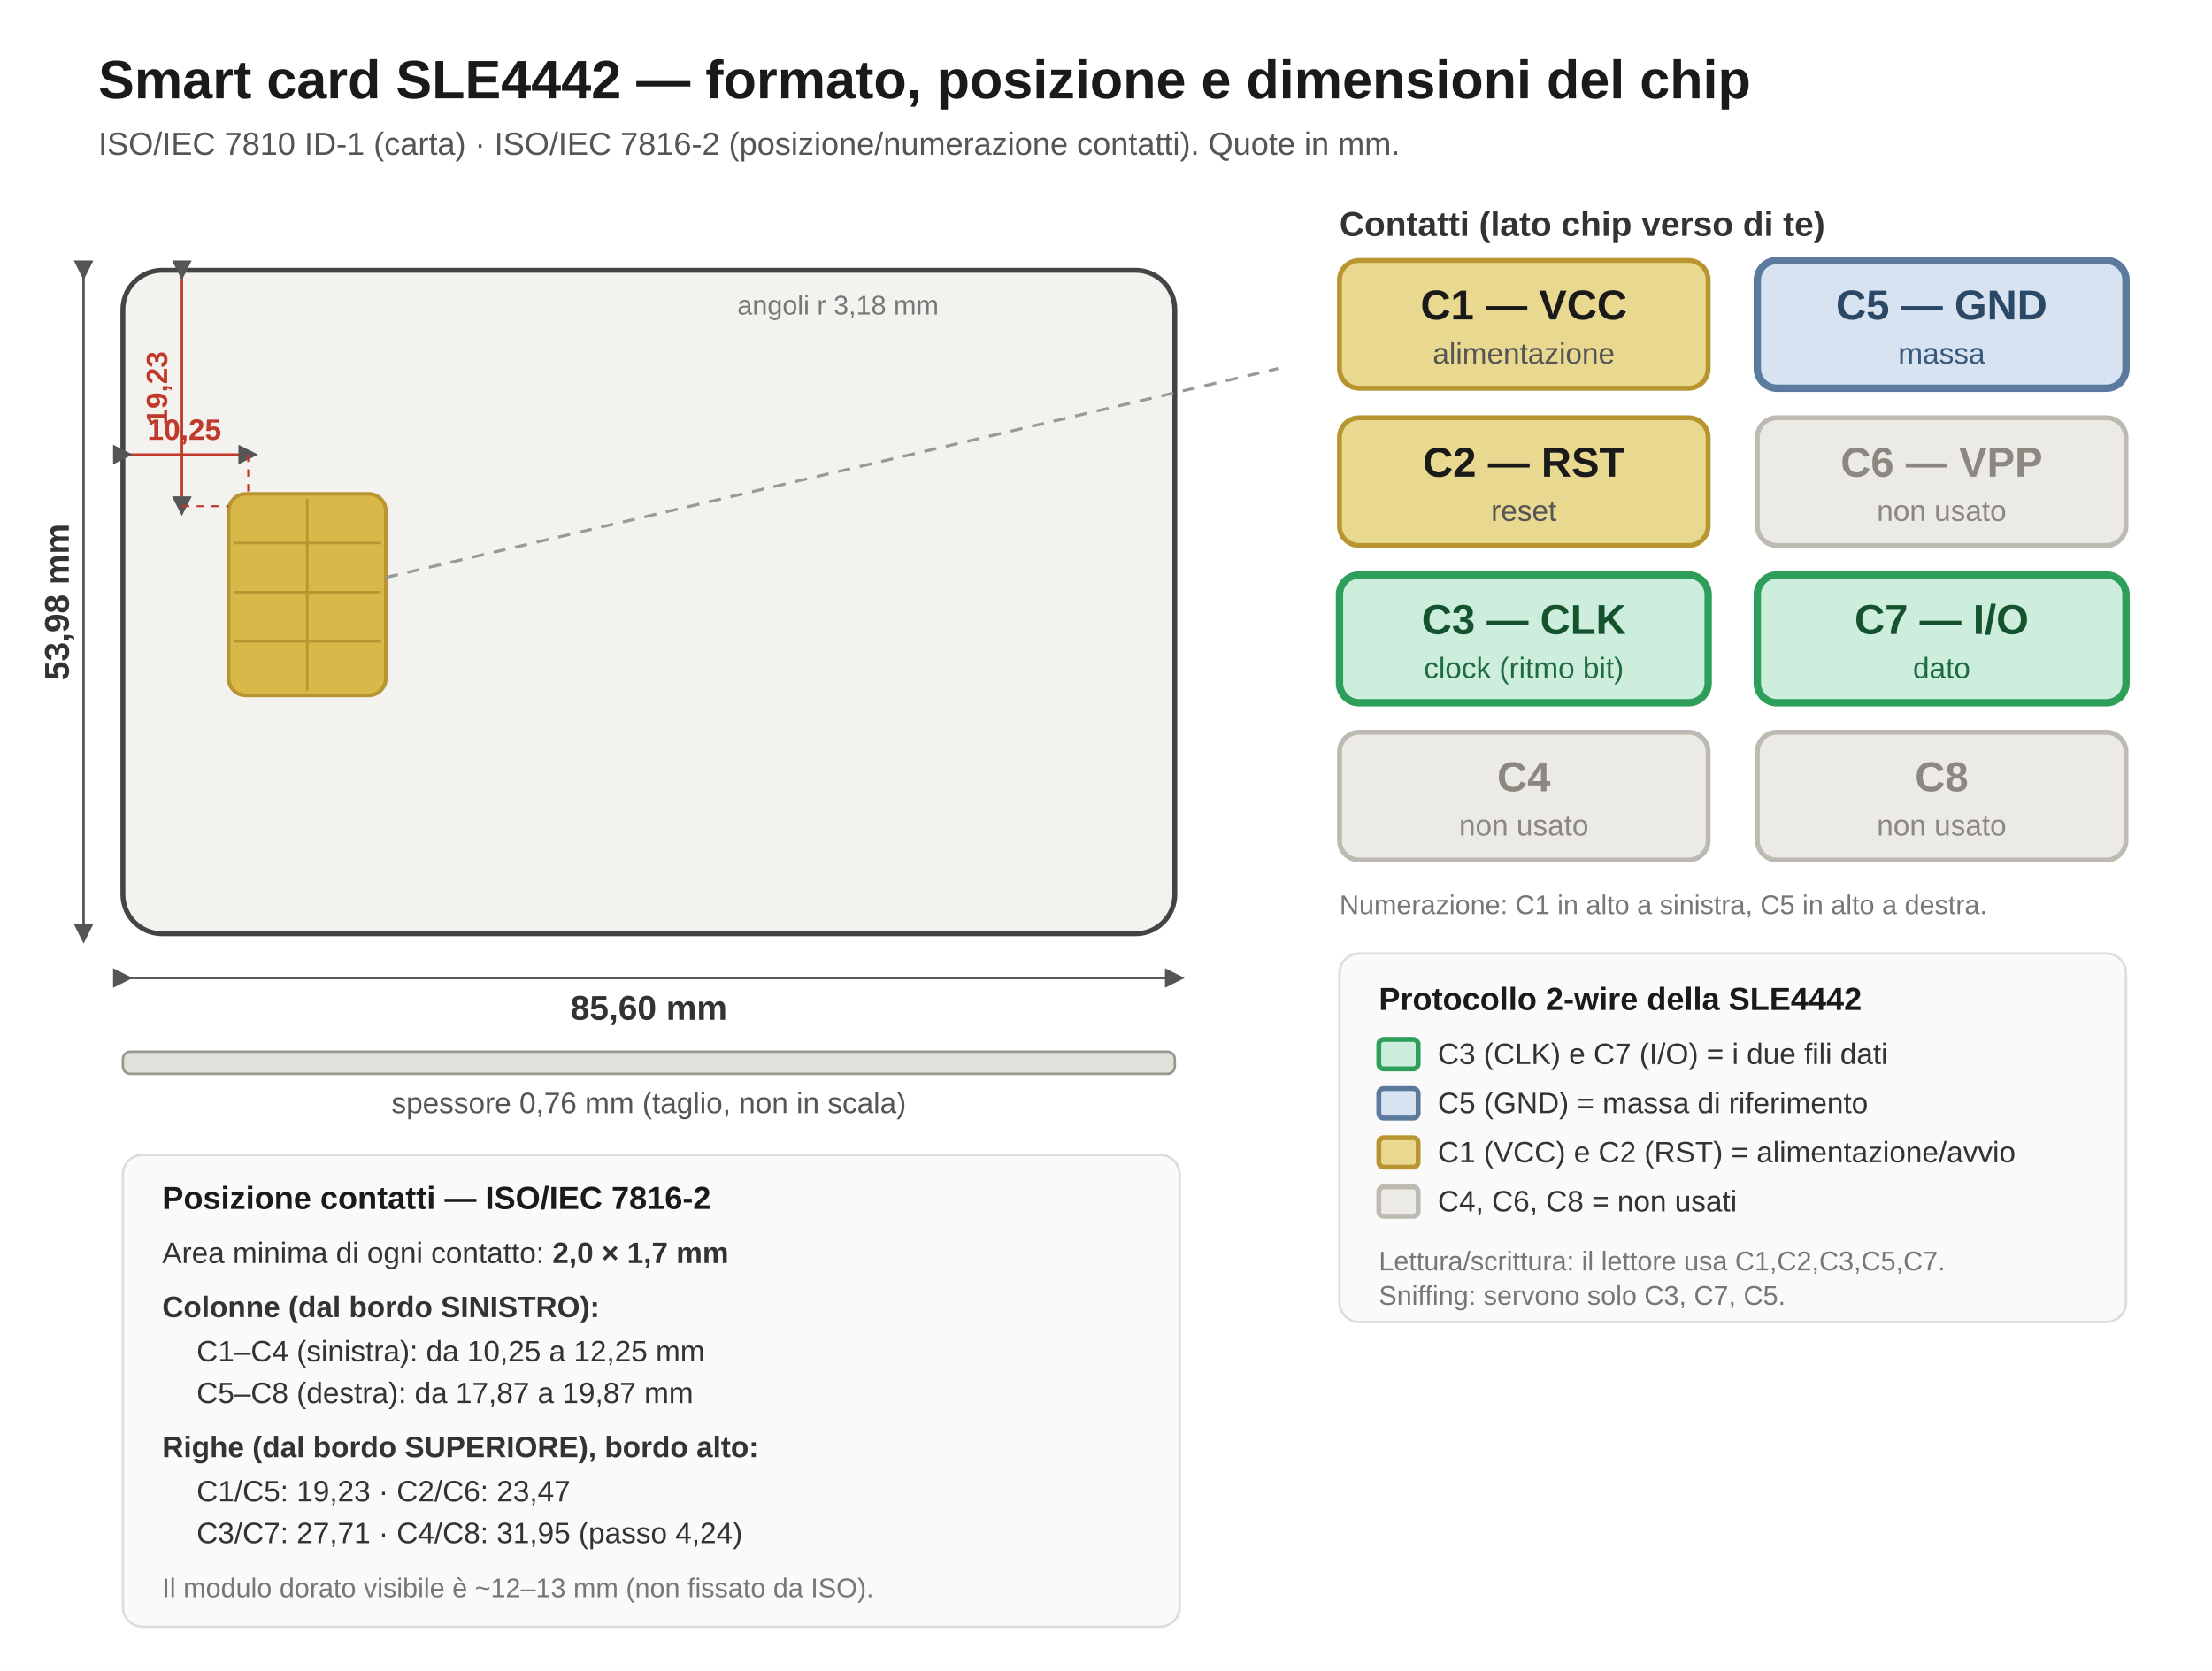
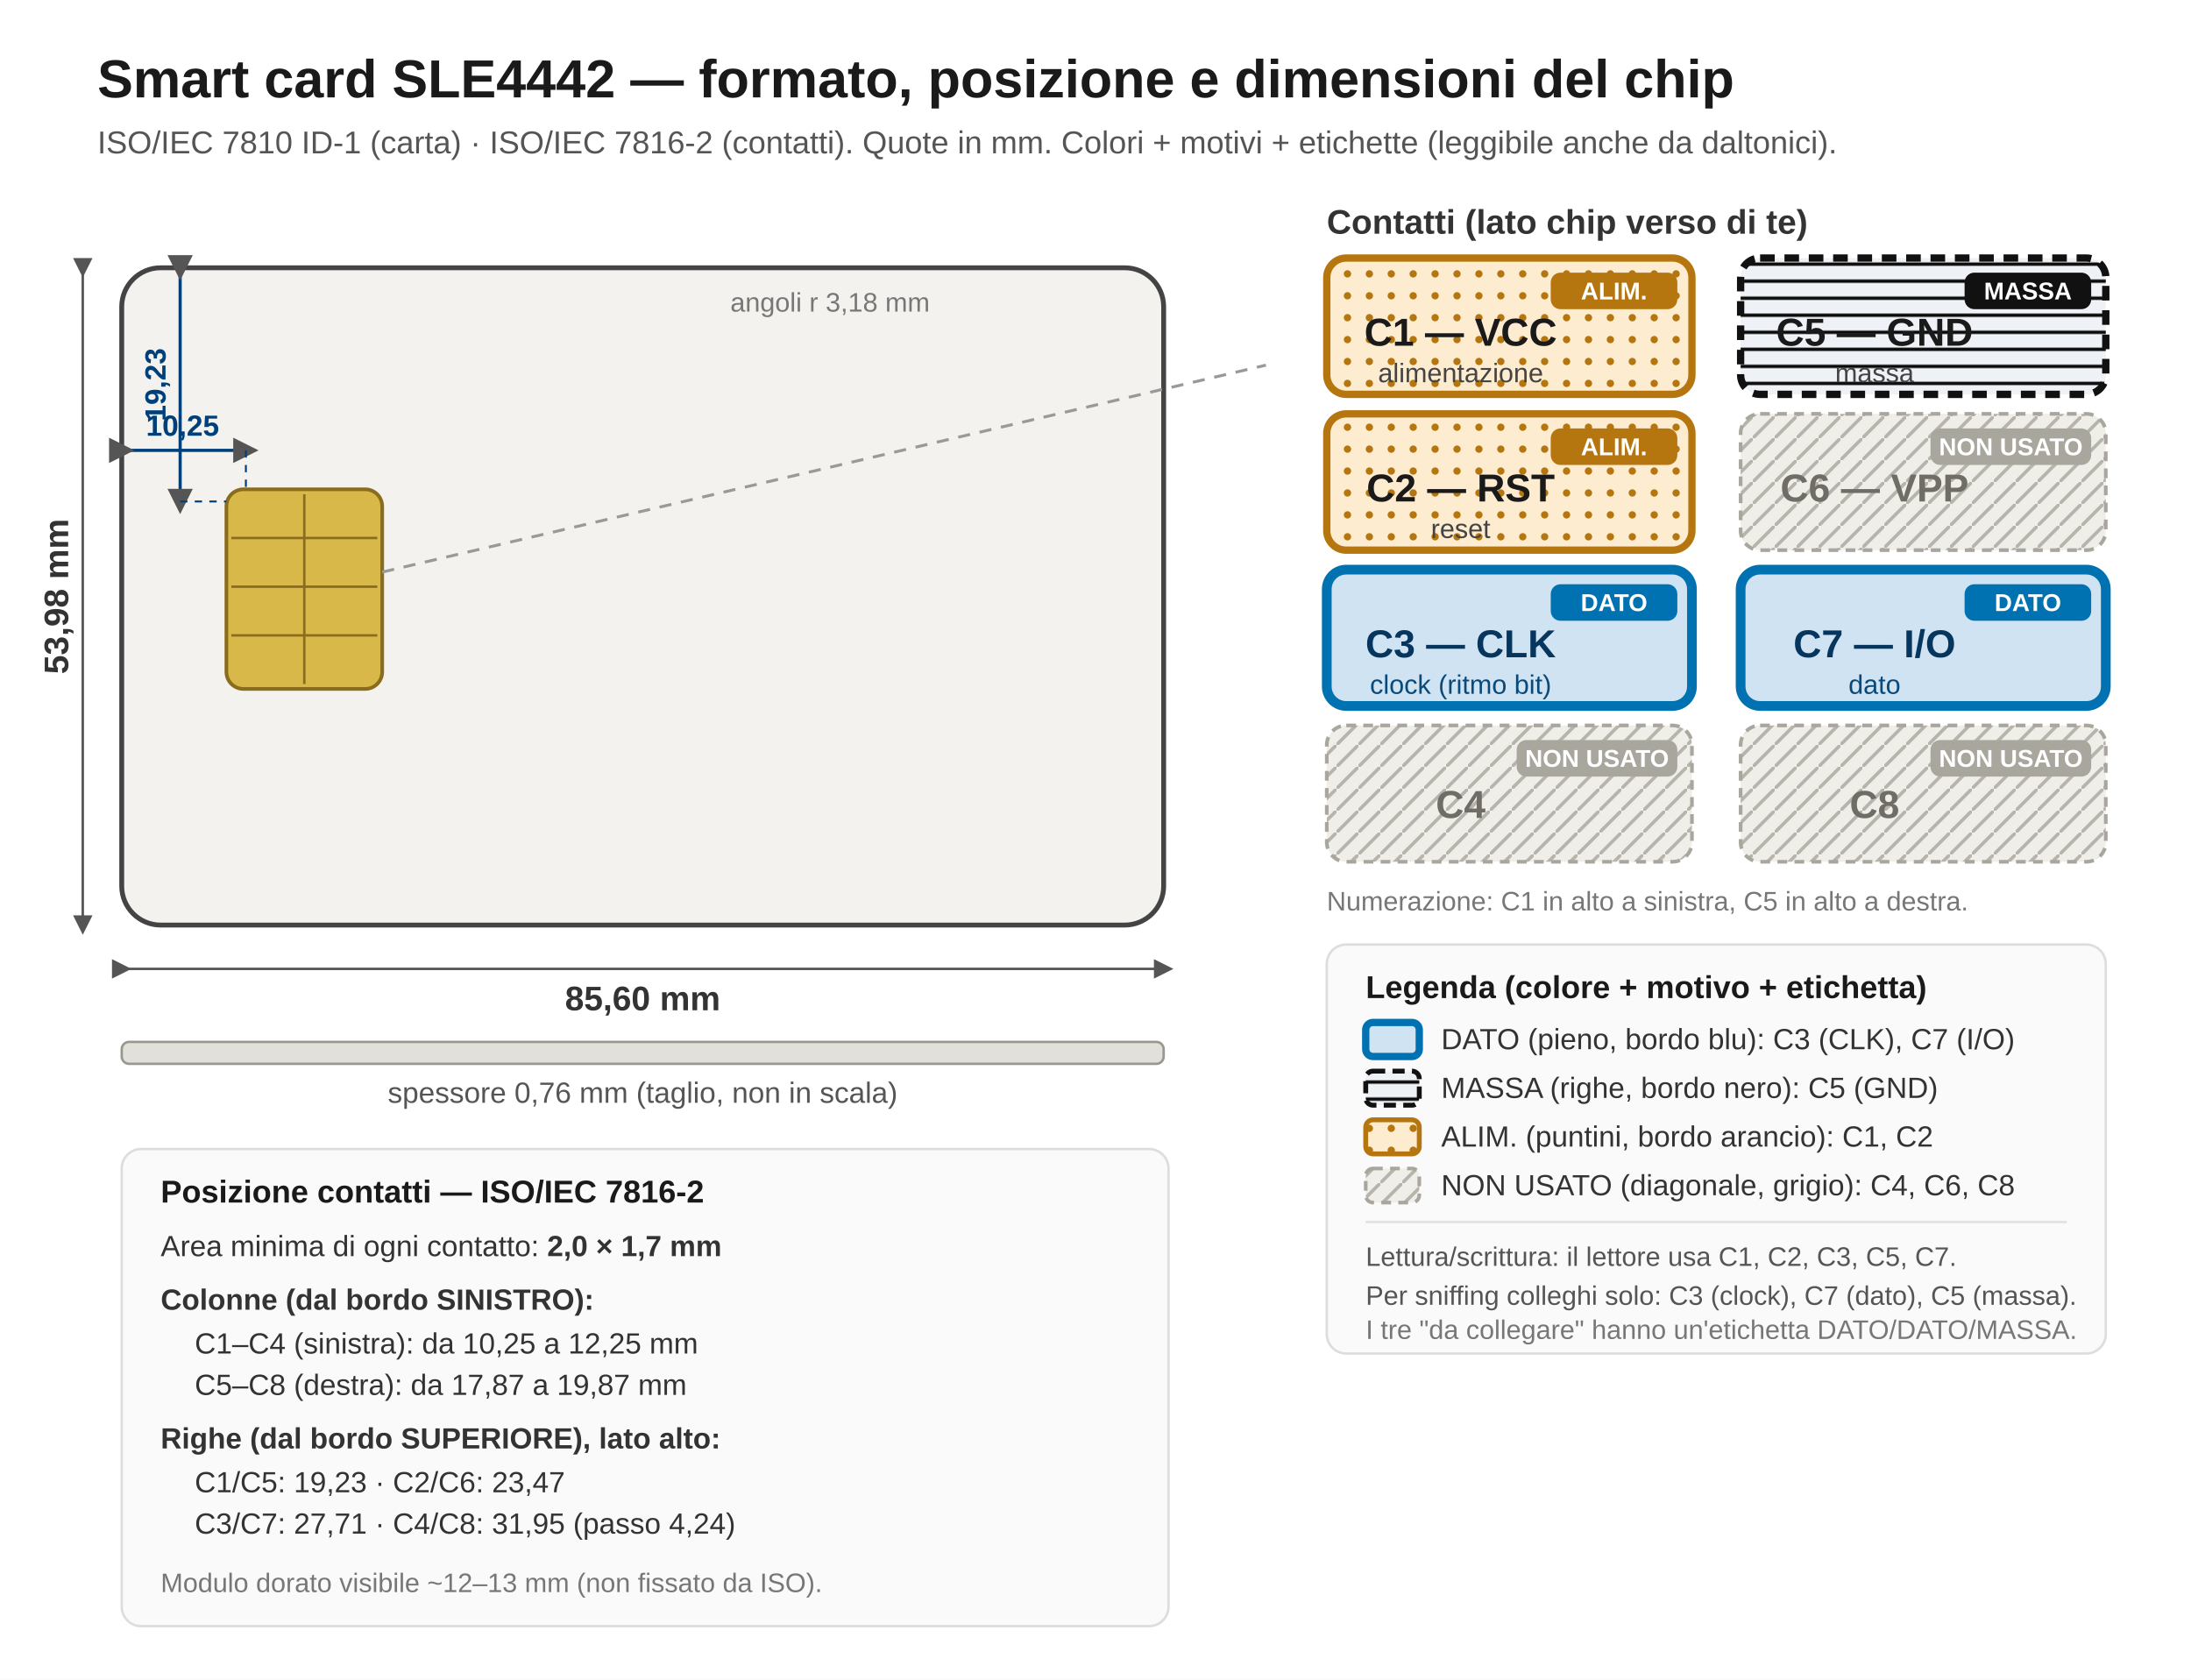
- <svg xmlns="http://www.w3.org/2000/svg" viewBox="0 0 900 680" font-family="Segoe UI, Arial, sans-serif">
+ <svg xmlns="http://www.w3.org/2000/svg" viewBox="0 0 900 690" font-family="Segoe UI, Arial, sans-serif">
  <defs>
    <marker id="arr" markerWidth="8" markerHeight="8" refX="4" refY="4" orient="auto">
      <path d="M0,0 L8,4 L0,8 Z" fill="#555" />
    </marker>
+     <pattern id="pPower" width="9" height="9" patternUnits="userSpaceOnUse">
+       <rect width="9" height="9" fill="#fdeccf" />
+       <circle cx="4.5" cy="4.5" r="1.5" fill="#b5760f" />
+     </pattern>
+     <pattern id="pGnd" width="7" height="7" patternUnits="userSpaceOnUse">
+       <rect width="7" height="7" fill="#eef2f6" />
+       <line x1="0" y1="3.5" x2="7" y2="3.5" stroke="#111" stroke-width="1.4" />
+     </pattern>
+     <pattern id="pUnused" width="9" height="9" patternUnits="userSpaceOnUse">
+       <rect width="9" height="9" fill="#efeee9" />
+       <path d="M0,9 L9,0" stroke="#b7b4ac" stroke-width="1.4" />
+     </pattern>
  </defs>
-   <rect x="0" y="0" width="900" height="680" fill="#ffffff" />
+   <rect x="0" y="0" width="900" height="690" fill="#ffffff" />
  <text x="40" y="40" font-size="22" font-weight="700" fill="#1a1a1a">Smart card SLE4442 — formato, posizione e dimensioni del chip</text>
-   <text x="40" y="63" font-size="13" fill="#555">ISO/IEC 7810 ID-1 (carta) · ISO/IEC 7816-2 (posizione/numerazione contatti). Quote in mm.</text>
+   <text x="40" y="63" font-size="13" fill="#555">ISO/IEC 7810 ID-1 (carta) · ISO/IEC 7816-2 (contatti). Quote in mm. Colori + motivi + etichette (leggibile anche da daltonici).</text>
  <rect x="50" y="110" width="428" height="270" rx="16" fill="#f3f2ef" stroke="#444" stroke-width="2" />
-   <rect x="93" y="201" width="64" height="82" rx="7" fill="#d9b84a" stroke="#b89530" stroke-width="1.5" />
-   <line x1="125" y1="203" x2="125" y2="281" stroke="#b89530" stroke-width="1" />
-   <line x1="95" y1="221" x2="155" y2="221" stroke="#b89530" stroke-width="1" />
-   <line x1="95" y1="241" x2="155" y2="241" stroke="#b89530" stroke-width="1" />
-   <line x1="95" y1="261" x2="155" y2="261" stroke="#b89530" stroke-width="1" />
+   <rect x="93" y="201" width="64" height="82" rx="7" fill="#d9b84a" stroke="#8a6d1c" stroke-width="1.5" />
+   <line x1="125" y1="203" x2="125" y2="281" stroke="#8a6d1c" stroke-width="1" />
+   <line x1="95" y1="221" x2="155" y2="221" stroke="#8a6d1c" stroke-width="1" />
+   <line x1="95" y1="241" x2="155" y2="241" stroke="#8a6d1c" stroke-width="1" />
+   <line x1="95" y1="261" x2="155" y2="261" stroke="#8a6d1c" stroke-width="1" />
  <line x1="157" y1="235" x2="520" y2="150" stroke="#999" stroke-width="1.2" stroke-dasharray="5 4" />
-   <line x1="50" y1="185" x2="101" y2="185" stroke="#c0392b" stroke-width="1" marker-start="url(#arr)" marker-end="url(#arr)" />
-   <line x1="101" y1="185" x2="101" y2="201" stroke="#c0392b" stroke-width="0.8" stroke-dasharray="3 3" />
-   <text x="75" y="179" font-size="12" fill="#c0392b" text-anchor="middle" font-weight="600">10,25</text>
-   <line x1="74" y1="110" x2="74" y2="206" stroke="#c0392b" stroke-width="1" marker-start="url(#arr)" marker-end="url(#arr)" />
-   <line x1="74" y1="206" x2="93" y2="206" stroke="#c0392b" stroke-width="0.8" stroke-dasharray="3 3" />
-   <text x="68" y="158" font-size="12" fill="#c0392b" text-anchor="middle" font-weight="600" transform="rotate(-90 68 158)">19,23</text>
+   <line x1="50" y1="185" x2="101" y2="185" stroke="#00407a" stroke-width="1.3" marker-start="url(#arr)" marker-end="url(#arr)" />
+   <line x1="101" y1="185" x2="101" y2="201" stroke="#00407a" stroke-width="0.8" stroke-dasharray="3 3" />
+   <text x="75" y="179" font-size="12" fill="#00407a" text-anchor="middle" font-weight="700">10,25</text>
+   <line x1="74" y1="110" x2="74" y2="206" stroke="#00407a" stroke-width="1.3" marker-start="url(#arr)" marker-end="url(#arr)" />
+   <line x1="74" y1="206" x2="93" y2="206" stroke="#00407a" stroke-width="0.8" stroke-dasharray="3 3" />
+   <text x="68" y="158" font-size="12" fill="#00407a" text-anchor="middle" font-weight="700" transform="rotate(-90 68 158)">19,23</text>
  <line x1="50" y1="398" x2="478" y2="398" stroke="#555" stroke-width="1" marker-start="url(#arr)" marker-end="url(#arr)" />
  <text x="264" y="415" font-size="14" fill="#333" text-anchor="middle" font-weight="600">85,60 mm</text>
  <line x1="34" y1="110" x2="34" y2="380" stroke="#555" stroke-width="1" marker-start="url(#arr)" marker-end="url(#arr)" />
  <text x="28" y="245" font-size="14" fill="#333" text-anchor="middle" font-weight="600" transform="rotate(-90 28 245)">53,98 mm</text>
  <text x="300" y="128" font-size="11" fill="#777">angoli r 3,18 mm</text>
  <rect x="50" y="428" width="428" height="9" rx="3" fill="#e2e0db" stroke="#9a978f" stroke-width="1" />
  <text x="264" y="453" font-size="12" fill="#555" text-anchor="middle">spessore 0,76 mm (taglio, non in scala)</text>
-   <rect x="50" y="470" width="430" height="192" rx="8" fill="#fafafa" stroke="#ddd" stroke-width="1" />
-   <text x="66" y="492" font-size="13" font-weight="700" fill="#1a1a1a">Posizione contatti — ISO/IEC 7816-2</text>
-   <text x="66" y="514" font-size="12" fill="#333">Area minima di ogni contatto: <tspan font-weight="700">2,0 × 1,7 mm</tspan>
+   <rect x="50" y="472" width="430" height="196" rx="8" fill="#fafafa" stroke="#ddd" stroke-width="1" />
+   <text x="66" y="494" font-size="13" font-weight="700" fill="#1a1a1a">Posizione contatti — ISO/IEC 7816-2</text>
+   <text x="66" y="516" font-size="12" fill="#333">Area minima di ogni contatto: <tspan font-weight="700">2,0 × 1,7 mm</tspan>
  </text>
-   <text x="66" y="536" font-size="12" fill="#333" font-weight="700">Colonne (dal bordo SINISTRO):</text>
-   <text x="80" y="554" font-size="12" fill="#333">C1–C4 (sinistra):  da 10,25 a 12,25 mm</text>
-   <text x="80" y="571" font-size="12" fill="#333">C5–C8 (destra):    da 17,87 a 19,87 mm</text>
-   <text x="66" y="593" font-size="12" fill="#333" font-weight="700">Righe (dal bordo SUPERIORE), bordo alto:</text>
-   <text x="80" y="611" font-size="12" fill="#333">C1/C5: 19,23   ·   C2/C6: 23,47</text>
-   <text x="80" y="628" font-size="12" fill="#333">C3/C7: 27,71   ·   C4/C8: 31,95   (passo 4,24)</text>
-   <text x="66" y="650" font-size="11" fill="#777">Il modulo dorato visibile è ~12–13 mm (non fissato da ISO).</text>
+   <text x="66" y="538" font-size="12" fill="#333" font-weight="700">Colonne (dal bordo SINISTRO):</text>
+   <text x="80" y="556" font-size="12" fill="#333">C1–C4 (sinistra):  da 10,25 a 12,25 mm</text>
+   <text x="80" y="573" font-size="12" fill="#333">C5–C8 (destra):    da 17,87 a 19,87 mm</text>
+   <text x="66" y="595" font-size="12" fill="#333" font-weight="700">Righe (dal bordo SUPERIORE), lato alto:</text>
+   <text x="80" y="613" font-size="12" fill="#333">C1/C5: 19,23   ·   C2/C6: 23,47</text>
+   <text x="80" y="630" font-size="12" fill="#333">C3/C7: 27,71   ·   C4/C8: 31,95   (passo 4,24)</text>
+   <text x="66" y="654" font-size="11" fill="#777">Modulo dorato visibile ~12–13 mm (non fissato da ISO).</text>
  <text x="545" y="96" font-size="14" fill="#333" font-weight="600">Contatti (lato chip verso di te)</text>
-   <rect x="545" y="106" width="150" height="52" rx="8" fill="#e9d88f" stroke="#b89530" stroke-width="2" />
-   <text x="620" y="130" font-size="17" font-weight="700" fill="#1a1a1a" text-anchor="middle">C1 — VCC</text>
-   <text x="620" y="148" font-size="12" fill="#555" text-anchor="middle">alimentazione</text>
-   <rect x="545" y="170" width="150" height="52" rx="8" fill="#e9d88f" stroke="#b89530" stroke-width="2" />
-   <text x="620" y="194" font-size="17" font-weight="700" fill="#1a1a1a" text-anchor="middle">C2 — RST</text>
-   <text x="620" y="212" font-size="12" fill="#555" text-anchor="middle">reset</text>
-   <rect x="545" y="234" width="150" height="52" rx="8" fill="#cdeedd" stroke="#2e9e5b" stroke-width="3" />
-   <text x="620" y="258" font-size="17" font-weight="700" fill="#15532f" text-anchor="middle">C3 — CLK</text>
-   <text x="620" y="276" font-size="12" fill="#1f6b41" text-anchor="middle">clock (ritmo bit)</text>
-   <rect x="545" y="298" width="150" height="52" rx="8" fill="#eceae5" stroke="#bdbab2" stroke-width="2" />
-   <text x="620" y="322" font-size="17" font-weight="700" fill="#8a8880" text-anchor="middle">C4</text>
-   <text x="620" y="340" font-size="12" fill="#8a8880" text-anchor="middle">non usato</text>
-   <rect x="715" y="106" width="150" height="52" rx="8" fill="#d7e3f0" stroke="#5b7a9e" stroke-width="3" />
-   <text x="790" y="130" font-size="17" font-weight="700" fill="#2b4866" text-anchor="middle">C5 — GND</text>
-   <text x="790" y="148" font-size="12" fill="#3a5a7d" text-anchor="middle">massa</text>
-   <rect x="715" y="170" width="150" height="52" rx="8" fill="#eceae5" stroke="#bdbab2" stroke-width="2" />
-   <text x="790" y="194" font-size="17" font-weight="700" fill="#8a8880" text-anchor="middle">C6 — VPP</text>
-   <text x="790" y="212" font-size="12" fill="#8a8880" text-anchor="middle">non usato</text>
-   <rect x="715" y="234" width="150" height="52" rx="8" fill="#cdeedd" stroke="#2e9e5b" stroke-width="3" />
-   <text x="790" y="258" font-size="17" font-weight="700" fill="#15532f" text-anchor="middle">C7 — I/O</text>
-   <text x="790" y="276" font-size="12" fill="#1f6b41" text-anchor="middle">dato</text>
-   <rect x="715" y="298" width="150" height="52" rx="8" fill="#eceae5" stroke="#bdbab2" stroke-width="2" />
-   <text x="790" y="322" font-size="17" font-weight="700" fill="#8a8880" text-anchor="middle">C8</text>
-   <text x="790" y="340" font-size="12" fill="#8a8880" text-anchor="middle">non usato</text>
-   <text x="545" y="372" font-size="11" fill="#777">Numerazione: C1 in alto a sinistra, C5 in alto a destra.</text>
-   <rect x="545" y="388" width="320" height="150" rx="8" fill="#fafafa" stroke="#ddd" stroke-width="1" />
-   <text x="561" y="411" font-size="13" font-weight="700" fill="#1a1a1a">Protocollo 2-wire della SLE4442</text>
-   <rect x="561" y="423" width="16" height="12" rx="2" fill="#cdeedd" stroke="#2e9e5b" stroke-width="2" />
-   <text x="585" y="433" font-size="12" fill="#333">C3 (CLK) e C7 (I/O) = i due fili dati</text>
-   <rect x="561" y="443" width="16" height="12" rx="2" fill="#d7e3f0" stroke="#5b7a9e" stroke-width="2" />
-   <text x="585" y="453" font-size="12" fill="#333">C5 (GND) = massa di riferimento</text>
-   <rect x="561" y="463" width="16" height="12" rx="2" fill="#e9d88f" stroke="#b89530" stroke-width="2" />
-   <text x="585" y="473" font-size="12" fill="#333">C1 (VCC) e C2 (RST) = alimentazione/avvio</text>
-   <rect x="561" y="483" width="16" height="12" rx="2" fill="#eceae5" stroke="#bdbab2" stroke-width="2" />
-   <text x="585" y="493" font-size="12" fill="#333">C4, C6, C8 = non usati</text>
-   <text x="561" y="517" font-size="11" fill="#777">Lettura/scrittura: il lettore usa C1,C2,C3,C5,C7.</text>
-   <text x="561" y="531" font-size="11" fill="#777">Sniffing: servono solo C3, C7, C5.</text>
+   <rect x="545" y="106" width="150" height="56" rx="8" fill="url(#pPower)" stroke="#b5760f" stroke-width="3" />
+   <rect x="637" y="112" width="52" height="15" rx="4" fill="#b5760f" />
+   <text x="663" y="123" font-size="10" font-weight="700" fill="#fff" text-anchor="middle">ALIM.</text>
+   <text x="600" y="142" font-size="16" font-weight="700" fill="#1a1a1a" text-anchor="middle">C1 — VCC</text>
+   <text x="600" y="157" font-size="11" fill="#444" text-anchor="middle">alimentazione</text>
+   <rect x="545" y="170" width="150" height="56" rx="8" fill="url(#pPower)" stroke="#b5760f" stroke-width="3" />
+   <rect x="637" y="176" width="52" height="15" rx="4" fill="#b5760f" />
+   <text x="663" y="187" font-size="10" font-weight="700" fill="#fff" text-anchor="middle">ALIM.</text>
+   <text x="600" y="206" font-size="16" font-weight="700" fill="#1a1a1a" text-anchor="middle">C2 — RST</text>
+   <text x="600" y="221" font-size="11" fill="#444" text-anchor="middle">reset</text>
+   <rect x="545" y="234" width="150" height="56" rx="8" fill="#cfe3f3" stroke="#0072B2" stroke-width="4" />
+   <rect x="637" y="240" width="52" height="15" rx="4" fill="#0072B2" />
+   <text x="663" y="251" font-size="10" font-weight="700" fill="#fff" text-anchor="middle">DATO</text>
+   <text x="600" y="270" font-size="16" font-weight="700" fill="#06365e" text-anchor="middle">C3 — CLK</text>
+   <text x="600" y="285" font-size="11" fill="#0a4a7a" text-anchor="middle">clock (ritmo bit)</text>
+   <rect x="545" y="298" width="150" height="56" rx="8" fill="url(#pUnused)" stroke="#a9a69e" stroke-width="1.5" stroke-dasharray="4 3" />
+   <rect x="623" y="304" width="66" height="15" rx="4" fill="#a9a69e" />
+   <text x="656" y="315" font-size="10" font-weight="700" fill="#fff" text-anchor="middle">NON USATO</text>
+   <text x="600" y="336" font-size="16" font-weight="700" fill="#6f6d66" text-anchor="middle">C4</text>
+   <rect x="715" y="106" width="150" height="56" rx="8" fill="url(#pGnd)" stroke="#111" stroke-width="3" stroke-dasharray="6 4" />
+   <rect x="807" y="112" width="52" height="15" rx="4" fill="#111" />
+   <text x="833" y="123" font-size="10" font-weight="700" fill="#fff" text-anchor="middle">MASSA</text>
+   <text x="770" y="142" font-size="16" font-weight="700" fill="#1a1a1a" text-anchor="middle">C5 — GND</text>
+   <text x="770" y="157" font-size="11" fill="#444" text-anchor="middle">massa</text>
+   <rect x="715" y="170" width="150" height="56" rx="8" fill="url(#pUnused)" stroke="#a9a69e" stroke-width="1.5" stroke-dasharray="4 3" />
+   <rect x="793" y="176" width="66" height="15" rx="4" fill="#a9a69e" />
+   <text x="826" y="187" font-size="10" font-weight="700" fill="#fff" text-anchor="middle">NON USATO</text>
+   <text x="770" y="206" font-size="16" font-weight="700" fill="#6f6d66" text-anchor="middle">C6 — VPP</text>
+   <rect x="715" y="234" width="150" height="56" rx="8" fill="#cfe3f3" stroke="#0072B2" stroke-width="4" />
+   <rect x="807" y="240" width="52" height="15" rx="4" fill="#0072B2" />
+   <text x="833" y="251" font-size="10" font-weight="700" fill="#fff" text-anchor="middle">DATO</text>
+   <text x="770" y="270" font-size="16" font-weight="700" fill="#06365e" text-anchor="middle">C7 — I/O</text>
+   <text x="770" y="285" font-size="11" fill="#0a4a7a" text-anchor="middle">dato</text>
+   <rect x="715" y="298" width="150" height="56" rx="8" fill="url(#pUnused)" stroke="#a9a69e" stroke-width="1.5" stroke-dasharray="4 3" />
+   <rect x="793" y="304" width="66" height="15" rx="4" fill="#a9a69e" />
+   <text x="826" y="315" font-size="10" font-weight="700" fill="#fff" text-anchor="middle">NON USATO</text>
+   <text x="770" y="336" font-size="16" font-weight="700" fill="#6f6d66" text-anchor="middle">C8</text>
+   <text x="545" y="374" font-size="11" fill="#777">Numerazione: C1 in alto a sinistra, C5 in alto a destra.</text>
+   <rect x="545" y="388" width="320" height="168" rx="8" fill="#fafafa" stroke="#ddd" stroke-width="1" />
+   <text x="561" y="410" font-size="13" font-weight="700" fill="#1a1a1a">Legenda (colore + motivo + etichetta)</text>
+   <rect x="561" y="420" width="22" height="14" rx="3" fill="#cfe3f3" stroke="#0072B2" stroke-width="3" />
+   <text x="592" y="431" font-size="12" fill="#333">DATO (pieno, bordo blu): C3 (CLK), C7 (I/O)</text>
+   <rect x="561" y="440" width="22" height="14" rx="3" fill="url(#pGnd)" stroke="#111" stroke-width="2" stroke-dasharray="5 3" />
+   <text x="592" y="451" font-size="12" fill="#333">MASSA (righe, bordo nero): C5 (GND)</text>
+   <rect x="561" y="460" width="22" height="14" rx="3" fill="url(#pPower)" stroke="#b5760f" stroke-width="2" />
+   <text x="592" y="471" font-size="12" fill="#333">ALIM. (puntini, bordo arancio): C1, C2</text>
+   <rect x="561" y="480" width="22" height="14" rx="3" fill="url(#pUnused)" stroke="#a9a69e" stroke-width="1.5" stroke-dasharray="4 3" />
+   <text x="592" y="491" font-size="12" fill="#333">NON USATO (diagonale, grigio): C4, C6, C8</text>
+   <line x1="561" y1="502" x2="849" y2="502" stroke="#e2e2e2" stroke-width="1" />
+   <text x="561" y="520" font-size="11" fill="#555">Lettura/scrittura: il lettore usa C1, C2, C3, C5, C7.</text>
+   <text x="561" y="536" font-size="11" fill="#555">Per sniffing colleghi solo: C3 (clock), C7 (dato), C5 (massa).</text>
+   <text x="561" y="550" font-size="11" fill="#777">I tre "da collegare" hanno un'etichetta DATO/DATO/MASSA.</text>
</svg>
